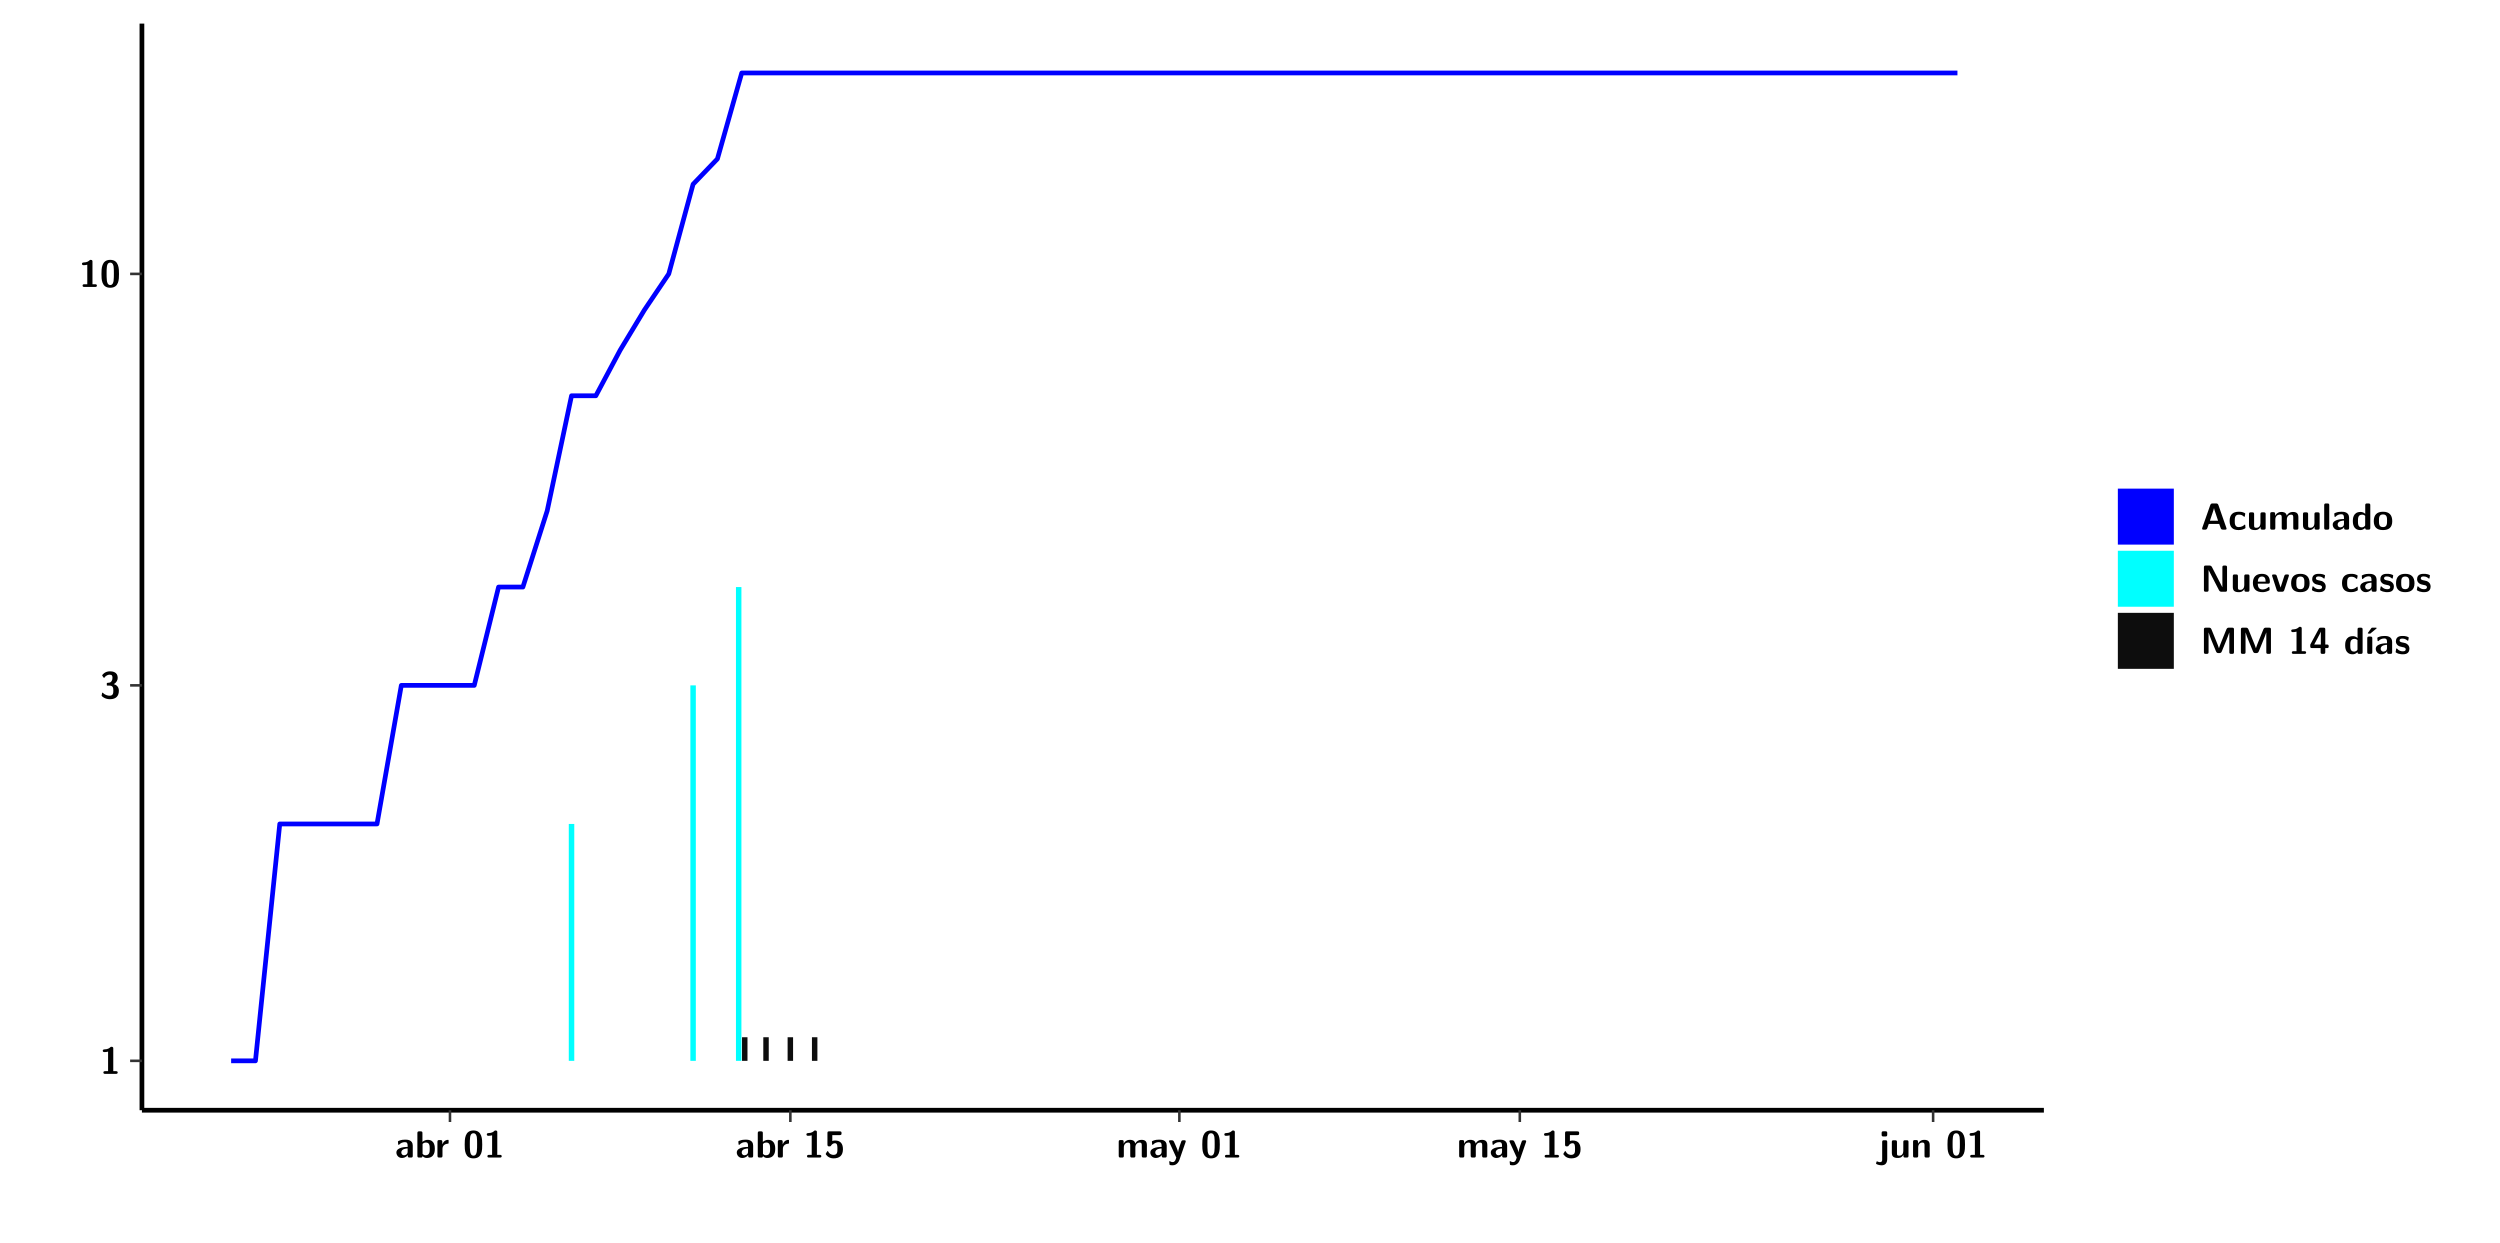
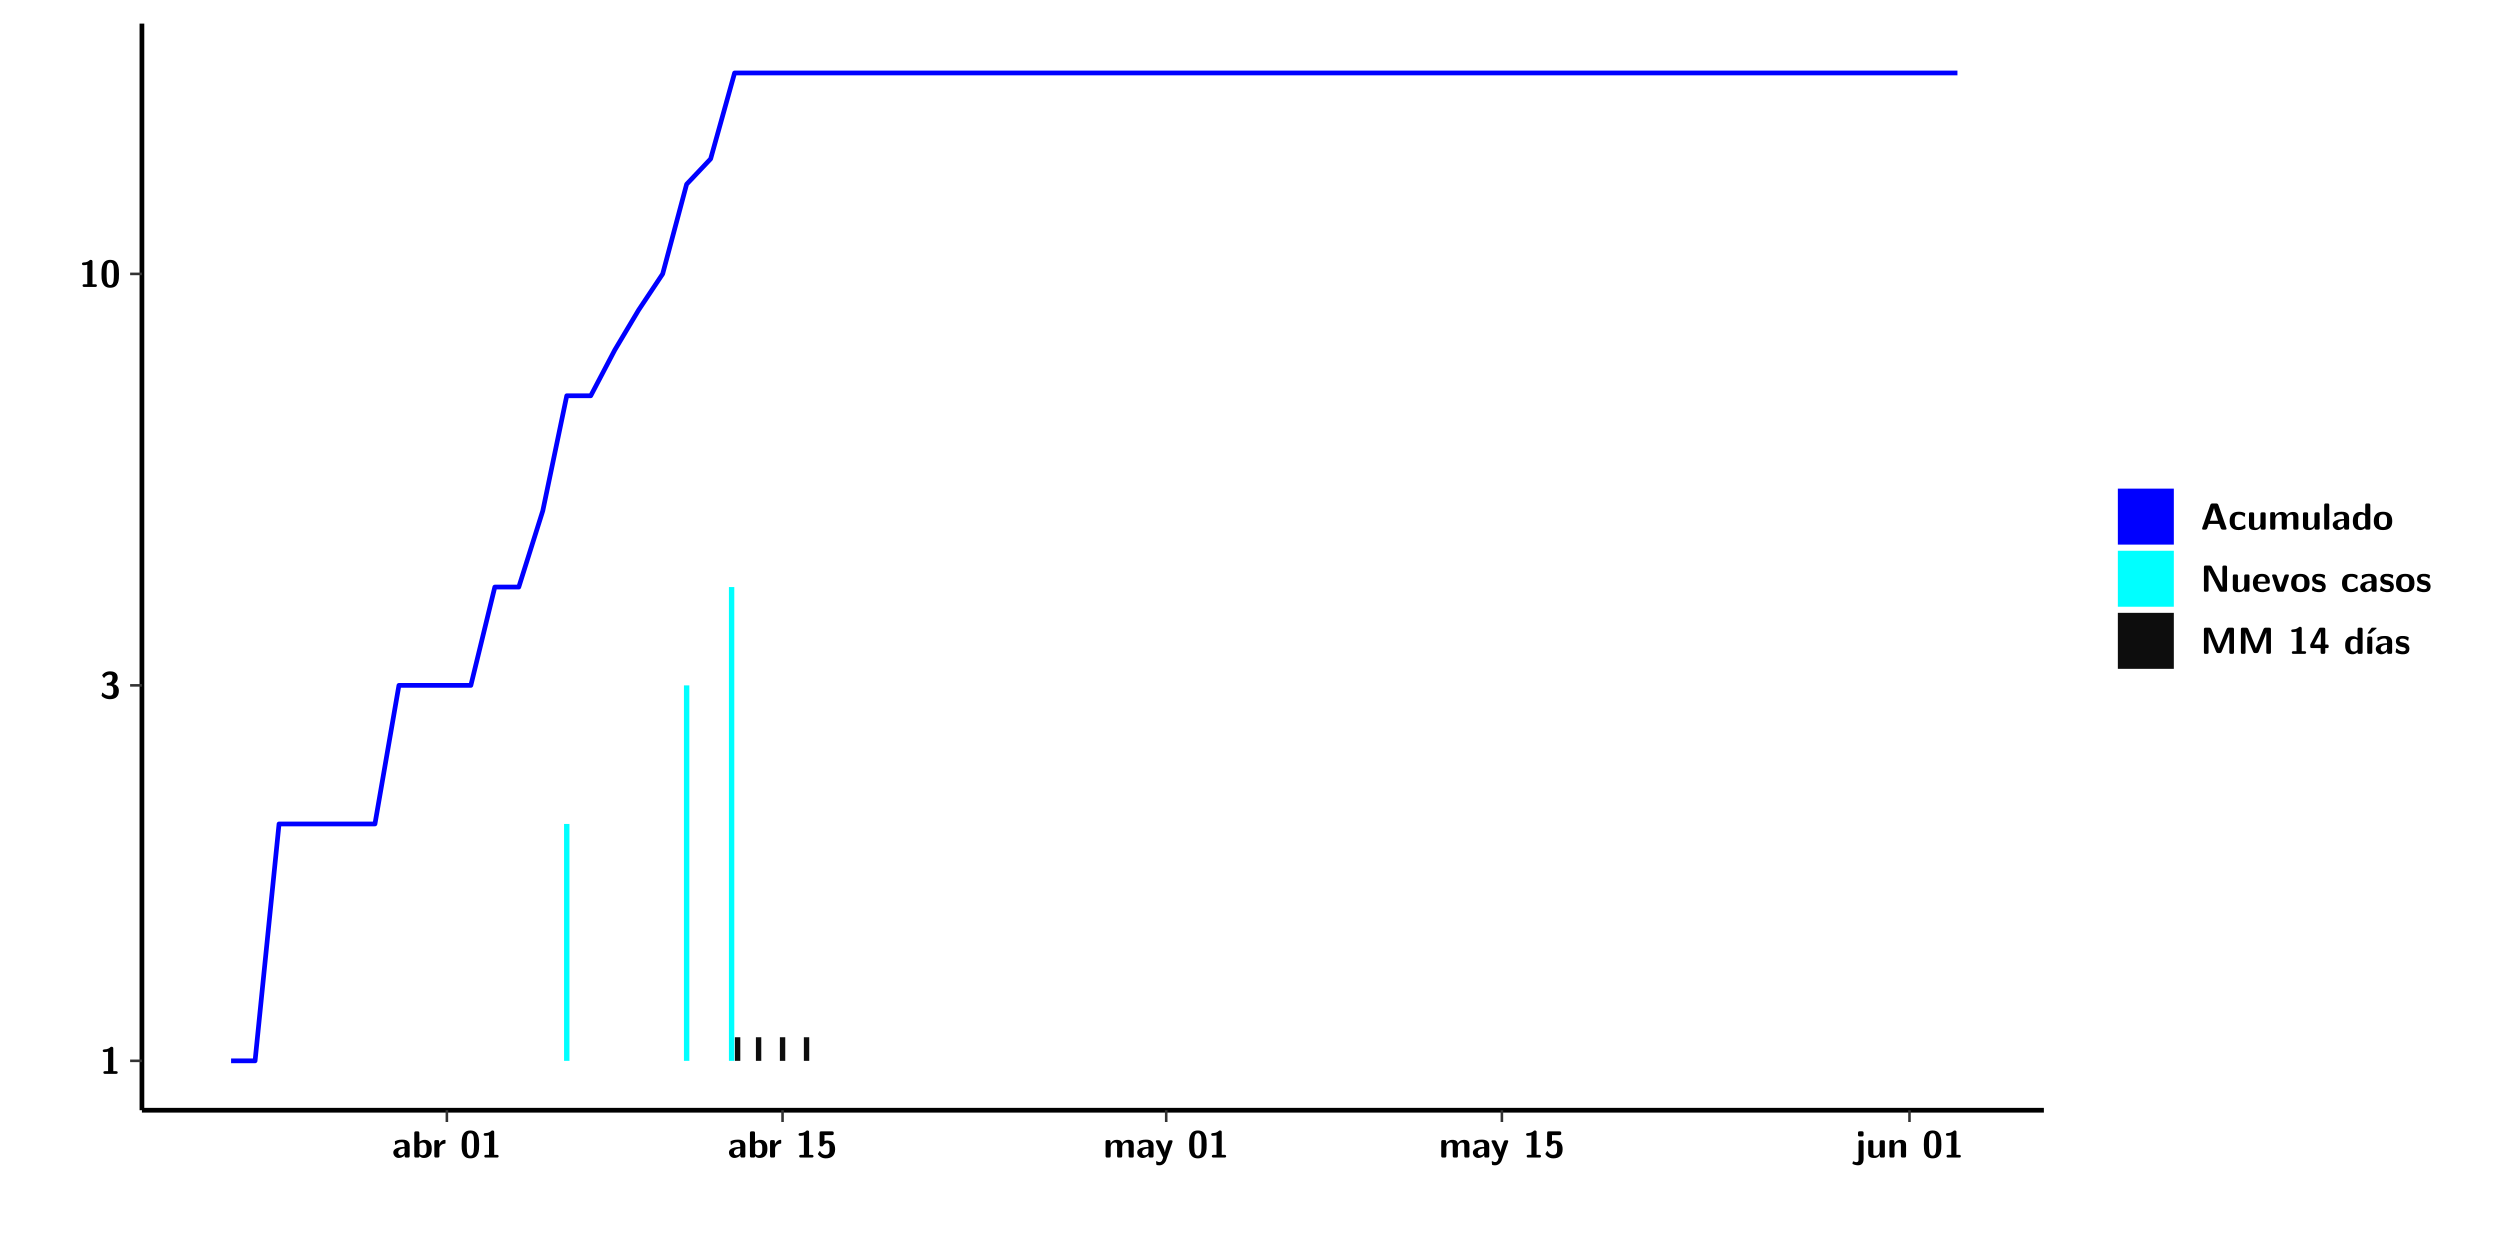
<svg xmlns="http://www.w3.org/2000/svg" xmlns:xlink="http://www.w3.org/1999/xlink" width="579.653pt" height="288pt" viewBox="0 0 579.653 288" version="1.1">
  <defs>
    <g>
      <symbol overflow="visible" id="glyph0-0">
        <path style="stroke:none;" d="" />
      </symbol>
      <symbol overflow="visible" id="glyph0-1">
        <path style="stroke:none;" d="M 3.109 -5.859 C 3.109 -6.016 3.109 -6.281 2.719 -6.281 C 2.547 -6.281 2.516 -6.266 2.406 -6.156 C 2.25 -6.016 1.922 -5.688 1.047 -5.672 C 0.891 -5.672 0.672 -5.609 0.672 -5.359 C 0.672 -5.047 0.969 -5.047 1.094 -5.047 C 1.344 -5.047 1.656 -5.078 1.906 -5.156 L 1.906 -0.625 L 1.234 -0.625 C 1.109 -0.625 0.812 -0.625 0.812 -0.312 C 0.812 0 1.109 0 1.234 0 L 3.719 0 C 3.828 0 4.141 0 4.141 -0.312 C 4.141 -0.625 3.828 -0.625 3.719 -0.625 L 3.109 -0.625 Z M 3.109 -5.859 " />
      </symbol>
      <symbol overflow="visible" id="glyph0-2">
        <path style="stroke:none;" d="M 0.844 -4.859 C 0.906 -4.766 0.953 -4.766 0.969 -4.766 C 1.031 -4.766 1.047 -4.797 1.094 -4.859 C 1.547 -5.5 2.172 -5.5 2.281 -5.5 C 2.844 -5.5 2.922 -5.203 2.922 -4.781 C 2.922 -4.656 2.922 -4.234 2.641 -3.906 C 2.438 -3.656 2.219 -3.641 1.953 -3.625 C 1.859 -3.609 1.688 -3.609 1.672 -3.578 C 1.609 -3.562 1.609 -3.5 1.609 -3.359 L 1.609 -3.203 C 1.609 -2.984 1.609 -2.969 1.844 -2.969 L 2.219 -2.969 C 3.031 -2.969 3.125 -2.469 3.125 -1.797 C 3.125 -1.203 3.062 -0.625 2.266 -0.625 C 1.984 -0.625 1.328 -0.688 0.75 -1.25 C 0.672 -1.328 0.656 -1.328 0.625 -1.328 C 0.531 -1.328 0.516 -1.25 0.516 -1.234 C 0.516 -1.234 0.406 -0.672 0.406 -0.625 C 0.406 -0.516 1.156 0.188 2.312 0.188 C 3.812 0.188 4.406 -0.609 4.406 -1.781 C 4.406 -2.562 3.984 -3.109 3.203 -3.297 C 3.906 -3.688 4.141 -4.266 4.141 -4.766 C 4.141 -6.156 2.891 -6.281 2.328 -6.281 C 1.125 -6.281 0.531 -5.422 0.531 -5.344 C 0.531 -5.297 0.594 -5.219 0.594 -5.219 Z M 0.844 -4.859 " />
      </symbol>
      <symbol overflow="visible" id="glyph0-3">
        <path style="stroke:none;" d="M 4.438 -3 C 4.438 -4.203 4.438 -6.281 2.406 -6.281 C 0.375 -6.281 0.375 -4.219 0.375 -3 C 0.375 -1.812 0.375 0.188 2.406 0.188 C 4.438 0.188 4.438 -1.781 4.438 -3 Z M 2.406 -0.438 C 1.75 -0.438 1.656 -1.25 1.625 -1.484 C 1.562 -1.953 1.562 -2.766 1.562 -3.125 C 1.562 -3.641 1.562 -4.203 1.625 -4.641 C 1.641 -4.875 1.734 -5.641 2.406 -5.641 C 3.047 -5.641 3.156 -4.906 3.188 -4.734 C 3.25 -4.281 3.25 -3.594 3.25 -3.125 C 3.25 -2.625 3.25 -1.953 3.188 -1.469 C 3.156 -1.234 3.062 -0.438 2.406 -0.438 Z M 2.406 -0.438 " />
      </symbol>
      <symbol overflow="visible" id="glyph0-4">
        <path style="stroke:none;" d="M 4.062 -2.766 C 4.062 -4.156 2.734 -4.156 2.297 -4.156 C 1.891 -4.156 1.453 -4.125 0.859 -3.891 C 0.672 -3.797 0.625 -3.781 0.625 -3.688 C 0.625 -3.625 0.688 -3.109 0.688 -3.047 C 0.703 -2.984 0.75 -2.938 0.812 -2.938 C 0.844 -2.938 0.875 -2.969 0.906 -3 C 1.281 -3.391 1.719 -3.578 2.266 -3.578 C 2.734 -3.578 2.875 -3.297 2.875 -2.781 L 2.875 -2.469 C 2.562 -2.469 0.266 -2.453 0.266 -1.172 C 0.266 -0.547 0.766 0.094 1.531 0.094 C 1.828 0.094 2.484 0.016 2.906 -0.594 L 2.906 -0.422 C 2.906 -0.141 2.969 0 3.328 0 L 3.641 0 C 3.984 0 4.062 -0.109 4.062 -0.422 Z M 2.875 -1.344 C 2.875 -0.531 2.047 -0.531 2.016 -0.531 C 1.641 -0.531 1.406 -0.844 1.406 -1.188 C 1.406 -2.047 2.625 -2.109 2.875 -2.109 Z M 2.875 -1.344 " />
      </symbol>
      <symbol overflow="visible" id="glyph0-5">
        <path style="stroke:none;" d="M 1.703 -5.656 C 1.703 -5.938 1.641 -6.078 1.281 -6.078 L 0.953 -6.078 C 0.641 -6.078 0.531 -5.984 0.531 -5.656 L 0.531 -0.422 C 0.531 -0.109 0.625 0 0.953 0 L 1.312 0 C 1.453 0 1.719 0 1.734 -0.344 C 2.125 0.094 2.578 0.094 2.719 0.094 C 4.578 0.094 4.578 -1.594 4.578 -2.031 C 4.578 -2.453 4.578 -4.109 2.938 -4.109 C 2.219 -4.109 1.781 -3.703 1.703 -3.625 Z M 1.734 -3.172 C 1.844 -3.281 2.109 -3.484 2.5 -3.484 C 3.391 -3.484 3.391 -2.672 3.391 -2.016 C 3.391 -1.375 3.391 -0.531 2.406 -0.531 C 2.047 -0.531 1.828 -0.75 1.734 -0.875 Z M 1.734 -3.172 " />
      </symbol>
      <symbol overflow="visible" id="glyph0-6">
        <path style="stroke:none;" d="M 1.703 -2.016 C 1.703 -2.844 2.391 -3.188 2.938 -3.219 C 3.109 -3.234 3.125 -3.234 3.125 -3.469 L 3.125 -3.875 C 3.125 -4.047 3.125 -4.109 2.969 -4.109 C 2.719 -4.109 2.078 -4.031 1.672 -3.078 L 1.656 -3.078 L 1.656 -3.641 C 1.656 -3.922 1.594 -4.062 1.234 -4.062 L 0.953 -4.062 C 0.641 -4.062 0.531 -3.969 0.531 -3.641 L 0.531 -0.422 C 0.531 -0.109 0.625 0 0.953 0 L 1.281 0 C 1.609 0 1.703 -0.109 1.703 -0.422 Z M 1.703 -2.016 " />
      </symbol>
      <symbol overflow="visible" id="glyph0-7">
        <path style="stroke:none;" d="M 1.859 -5.203 L 3.578 -5.203 C 4 -5.203 4 -5.406 4 -5.641 C 4 -5.875 4 -6.078 3.578 -6.078 L 1.141 -6.078 C 0.875 -6.078 0.734 -6.031 0.734 -5.688 L 0.734 -3 C 0.734 -2.609 0.922 -2.594 1.172 -2.594 C 1.391 -2.594 1.469 -2.594 1.594 -2.812 C 1.812 -3.141 2.109 -3.328 2.469 -3.328 C 3.047 -3.328 3.047 -2.656 3.047 -1.969 C 3.047 -1.297 3.047 -0.625 2.125 -0.625 C 1.844 -0.625 1.25 -0.703 0.906 -1.406 C 0.875 -1.453 0.844 -1.5 0.781 -1.5 C 0.719 -1.5 0.703 -1.469 0.656 -1.391 C 0.531 -1.188 0.328 -0.891 0.328 -0.828 C 0.328 -0.75 0.891 0.188 2.141 0.188 C 3.562 0.188 4.328 -0.516 4.328 -1.938 C 4.328 -3.094 3.844 -3.953 2.5 -3.953 C 2.281 -3.953 2.078 -3.922 1.859 -3.844 Z M 1.859 -5.203 " />
      </symbol>
      <symbol overflow="visible" id="glyph0-8">
        <path style="stroke:none;" d="M 7.062 -2.844 C 7.062 -3.75 6.672 -4.109 5.781 -4.109 C 5.156 -4.109 4.688 -3.828 4.359 -3.25 C 4.219 -4.078 3.484 -4.109 3.109 -4.109 C 2.938 -4.109 2.578 -4.109 2.188 -3.828 C 1.906 -3.625 1.734 -3.344 1.672 -3.203 L 1.672 -3.641 C 1.672 -3.922 1.609 -4.062 1.25 -4.062 L 0.953 -4.062 C 0.625 -4.062 0.531 -3.969 0.531 -3.641 L 0.531 -0.422 C 0.531 -0.109 0.625 0 0.953 0 L 1.297 0 C 1.625 0 1.719 -0.109 1.719 -0.422 L 1.719 -2.359 C 1.719 -3.141 2.25 -3.484 2.688 -3.484 C 3.109 -3.484 3.203 -3.297 3.203 -2.828 L 3.203 -0.422 C 3.203 -0.109 3.297 0 3.625 0 L 3.969 0 C 4.297 0 4.391 -0.109 4.391 -0.422 L 4.391 -2.359 C 4.391 -3.141 4.922 -3.484 5.359 -3.484 C 5.781 -3.484 5.875 -3.297 5.875 -2.828 L 5.875 -0.422 C 5.875 -0.109 5.969 0 6.297 0 L 6.641 0 C 6.984 0 7.062 -0.109 7.062 -0.422 Z M 7.062 -2.844 " />
      </symbol>
      <symbol overflow="visible" id="glyph0-9">
        <path style="stroke:none;" d="M 4.109 -3.609 C 4.141 -3.719 4.141 -3.734 4.141 -3.781 C 4.141 -4.016 3.906 -4.016 3.797 -4.016 L 3.609 -4.016 C 3.469 -4.016 3.266 -4.016 3.141 -3.812 C 3.109 -3.766 2.406 -1.828 2.359 -1.25 L 2.344 -1.25 C 2.312 -1.672 1.953 -2.484 1.562 -3.328 C 1.328 -3.891 1.266 -4.016 0.828 -4.016 L 0.594 -4.016 C 0.469 -4.016 0.25 -4.016 0.25 -3.781 C 0.25 -3.75 0.281 -3.688 0.297 -3.641 L 1.953 0 C 1.891 0.188 1.859 0.281 1.828 0.375 C 1.734 0.656 1.578 1.047 1.109 1.047 C 0.812 1.047 0.609 0.922 0.516 0.875 C 0.469 0.844 0.453 0.828 0.422 0.828 C 0.391 0.828 0.312 0.859 0.312 0.969 C 0.312 1.031 0.375 1.641 0.391 1.672 C 0.469 1.781 0.953 1.797 1.094 1.797 C 2.172 1.797 2.609 0.766 2.672 0.547 Z M 4.109 -3.609 " />
      </symbol>
      <symbol overflow="visible" id="glyph0-10">
        <path style="stroke:none;" d="M 1.969 -5.672 C 1.969 -5.953 1.906 -6.094 1.547 -6.094 L 1.094 -6.094 C 0.766 -6.094 0.672 -5.984 0.672 -5.672 L 0.672 -5.312 C 0.672 -5.031 0.734 -4.891 1.094 -4.891 L 1.547 -4.891 C 1.875 -4.891 1.969 -5 1.969 -5.312 Z M 0.797 0.484 C 0.797 0.703 0.797 1.062 0.25 1.062 C 0.156 1.062 -0.094 1.031 -0.266 0.922 C -0.359 0.875 -0.375 0.875 -0.406 0.875 C -0.484 0.875 -0.5 0.922 -0.547 1.094 C -0.609 1.281 -0.625 1.359 -0.625 1.391 C -0.625 1.547 0.109 1.797 0.656 1.797 C 1.625 1.797 1.969 1.141 1.969 0.281 L 1.969 -3.594 C 1.969 -3.875 1.906 -4.016 1.547 -4.016 L 1.219 -4.016 C 0.891 -4.016 0.797 -3.906 0.797 -3.594 Z M 0.797 0.484 " />
      </symbol>
      <symbol overflow="visible" id="glyph0-11">
        <path style="stroke:none;" d="M 4.391 -3.594 C 4.391 -3.875 4.328 -4.016 3.969 -4.016 L 3.609 -4.016 C 3.281 -4.016 3.188 -3.906 3.188 -3.594 L 3.188 -1.516 C 3.188 -0.938 2.891 -0.438 2.266 -0.438 C 1.766 -0.438 1.719 -0.562 1.719 -1.031 L 1.719 -3.594 C 1.719 -3.875 1.656 -4.016 1.297 -4.016 L 0.953 -4.016 C 0.625 -4.016 0.531 -3.922 0.531 -3.594 L 0.531 -1.109 C 0.531 -0.172 1.031 0.094 1.953 0.094 C 2.188 0.094 2.812 0.094 3.219 -0.656 L 3.219 -0.422 C 3.219 -0.141 3.281 0 3.641 0 L 3.969 0 C 4.297 0 4.391 -0.109 4.391 -0.422 Z M 4.391 -3.594 " />
      </symbol>
      <symbol overflow="visible" id="glyph0-12">
        <path style="stroke:none;" d="M 4.391 -2.844 C 4.391 -3.75 4 -4.109 3.109 -4.109 C 2.188 -4.109 1.781 -3.438 1.672 -3.203 L 1.672 -3.641 C 1.672 -3.922 1.609 -4.062 1.25 -4.062 L 0.953 -4.062 C 0.625 -4.062 0.531 -3.969 0.531 -3.641 L 0.531 -0.422 C 0.531 -0.109 0.625 0 0.953 0 L 1.297 0 C 1.625 0 1.719 -0.109 1.719 -0.422 L 1.719 -2.359 C 1.719 -3.125 2.219 -3.484 2.688 -3.484 C 3.109 -3.484 3.188 -3.281 3.188 -2.828 L 3.188 -0.422 C 3.188 -0.141 3.25 0 3.609 0 L 3.969 0 C 4.297 0 4.391 -0.109 4.391 -0.422 Z M 4.391 -2.844 " />
      </symbol>
      <symbol overflow="visible" id="glyph0-13">
        <path style="stroke:none;" d="M 4.156 -5.703 C 4.031 -6.078 3.766 -6.078 3.594 -6.078 L 2.828 -6.078 C 2.641 -6.078 2.391 -6.078 2.266 -5.703 L 0.406 -0.406 C 0.375 -0.297 0.375 -0.281 0.375 -0.234 C 0.375 0 0.594 0 0.703 0 L 1.031 0 C 1.188 0 1.453 0 1.578 -0.344 L 1.922 -1.328 L 4.344 -1.328 L 4.641 -0.484 C 4.75 -0.172 4.812 0 5.234 0 L 5.703 0 C 5.828 0 6.047 0 6.047 -0.234 C 6.047 -0.281 6.047 -0.297 6 -0.406 Z M 2.812 -3.938 C 2.938 -4.328 3.062 -4.656 3.125 -4.969 L 3.141 -4.969 C 3.188 -4.766 3.188 -4.75 3.25 -4.547 L 4.078 -2.078 L 2.188 -2.078 Z M 2.812 -3.938 " />
      </symbol>
      <symbol overflow="visible" id="glyph0-14">
        <path style="stroke:none;" d="M 4 -0.438 C 4 -0.531 3.969 -0.938 3.953 -1.047 C 3.953 -1.078 3.938 -1.172 3.844 -1.172 C 3.812 -1.172 3.797 -1.172 3.703 -1.078 C 3.562 -0.953 3.141 -0.594 2.422 -0.594 C 1.516 -0.594 1.516 -1.469 1.516 -2.031 C 1.516 -2.75 1.562 -3.484 2.453 -3.484 C 3.031 -3.484 3.266 -3.344 3.578 -3.078 C 3.688 -2.984 3.703 -2.984 3.734 -2.984 C 3.828 -2.984 3.844 -3.062 3.844 -3.094 C 3.859 -3.172 3.953 -3.656 3.953 -3.703 C 3.953 -3.781 3.891 -3.812 3.75 -3.891 C 3.328 -4.078 3.062 -4.156 2.453 -4.156 C 1.141 -4.156 0.328 -3.547 0.328 -2.016 C 0.328 -0.562 1.078 0.094 2.406 0.094 C 2.641 0.094 3.172 0.094 3.75 -0.203 C 4 -0.344 4 -0.344 4 -0.438 Z M 4 -0.438 " />
      </symbol>
      <symbol overflow="visible" id="glyph0-15">
        <path style="stroke:none;" d="M 1.703 -5.656 C 1.703 -5.938 1.641 -6.078 1.281 -6.078 L 0.953 -6.078 C 0.641 -6.078 0.531 -5.984 0.531 -5.656 L 0.531 -0.422 C 0.531 -0.109 0.625 0 0.953 0 L 1.281 0 C 1.609 0 1.703 -0.109 1.703 -0.422 Z M 1.703 -5.656 " />
      </symbol>
      <symbol overflow="visible" id="glyph0-16">
        <path style="stroke:none;" d="M 4.375 -5.656 C 4.375 -5.938 4.312 -6.078 3.953 -6.078 L 3.625 -6.078 C 3.297 -6.078 3.203 -5.969 3.203 -5.656 L 3.203 -3.672 C 2.812 -4.047 2.375 -4.109 2.109 -4.109 C 0.328 -4.109 0.328 -2.422 0.328 -2 C 0.328 -1.594 0.328 0.094 2.062 0.094 C 2.422 0.094 2.812 -0.016 3.188 -0.406 C 3.188 -0.094 3.297 0 3.609 0 L 3.953 0 C 4.281 0 4.375 -0.109 4.375 -0.422 Z M 3.188 -1.094 C 3.188 -0.953 3.188 -0.875 2.922 -0.688 C 2.703 -0.547 2.5 -0.531 2.406 -0.531 C 1.516 -0.531 1.516 -1.344 1.516 -2 C 1.516 -2.656 1.516 -3.484 2.5 -3.484 C 2.75 -3.484 2.984 -3.391 3.188 -3.203 Z M 3.188 -1.094 " />
      </symbol>
      <symbol overflow="visible" id="glyph0-17">
        <path style="stroke:none;" d="M 4.547 -1.969 C 4.547 -3.406 3.844 -4.156 2.406 -4.156 C 0.953 -4.156 0.266 -3.391 0.266 -1.969 C 0.266 -0.547 1.031 0.094 2.406 0.094 C 3.781 0.094 4.547 -0.531 4.547 -1.969 Z M 2.406 -0.594 C 1.469 -0.594 1.469 -1.375 1.469 -2.078 C 1.469 -2.75 1.469 -3.531 2.406 -3.531 C 3.344 -3.531 3.344 -2.766 3.344 -2.078 C 3.344 -1.391 3.344 -0.594 2.406 -0.594 Z M 2.406 -0.594 " />
      </symbol>
      <symbol overflow="visible" id="glyph0-18">
        <path style="stroke:none;" d="M 2.656 -5.734 C 2.469 -6.078 2.203 -6.078 2.031 -6.078 L 1.219 -6.078 C 0.906 -6.078 0.797 -5.984 0.797 -5.656 L 0.797 -0.422 C 0.797 -0.109 0.891 0 1.219 0 L 1.453 0 C 1.781 0 1.875 -0.109 1.875 -0.422 L 1.875 -5.016 L 1.891 -5.016 L 4.297 -0.344 C 4.484 0 4.75 0 4.922 0 L 5.734 0 C 6.062 0 6.156 -0.109 6.156 -0.422 L 6.156 -5.656 C 6.156 -5.938 6.094 -6.078 5.734 -6.078 L 5.5 -6.078 C 5.156 -6.078 5.078 -5.969 5.078 -5.656 L 5.078 -1.062 L 5.062 -1.062 Z M 2.656 -5.734 " />
      </symbol>
      <symbol overflow="visible" id="glyph0-19">
        <path style="stroke:none;" d="M 3.781 -1.875 C 3.984 -1.875 4.203 -1.891 4.203 -2.281 C 4.203 -3.406 3.672 -4.156 2.359 -4.156 C 0.969 -4.156 0.266 -3.375 0.266 -2.047 C 0.266 -0.609 1.109 0.094 2.484 0.094 C 2.812 0.094 3.312 0.047 3.891 -0.234 C 4.078 -0.328 4.141 -0.359 4.141 -0.469 C 4.141 -0.531 4.125 -0.781 4.109 -0.844 C 4.078 -1.125 4.062 -1.125 3.984 -1.125 C 3.953 -1.125 3.938 -1.125 3.844 -1.047 C 3.328 -0.594 2.797 -0.531 2.516 -0.531 C 1.531 -0.531 1.422 -1.312 1.391 -1.875 Z M 1.406 -2.344 C 1.422 -2.875 1.609 -3.531 2.359 -3.531 C 3.062 -3.531 3.203 -3.031 3.219 -2.344 Z M 1.406 -2.344 " />
      </symbol>
      <symbol overflow="visible" id="glyph0-20">
        <path style="stroke:none;" d="M 4.109 -3.609 C 4.141 -3.719 4.141 -3.75 4.141 -3.766 C 4.141 -4.016 3.922 -4.016 3.797 -4.016 L 3.609 -4.016 C 3.25 -4.016 3.141 -3.891 3.062 -3.641 L 2.203 -0.984 L 1.328 -3.641 C 1.266 -3.828 1.203 -4.016 0.781 -4.016 L 0.578 -4.016 C 0.453 -4.016 0.234 -4.016 0.234 -3.766 C 0.234 -3.75 0.234 -3.719 0.266 -3.609 L 1.312 -0.375 C 1.438 0 1.703 0 1.859 0 L 2.5 0 C 2.672 0 2.938 0 3.062 -0.375 Z M 4.109 -3.609 " />
      </symbol>
      <symbol overflow="visible" id="glyph0-21">
        <path style="stroke:none;" d="M 3.469 -1.234 C 3.469 -1.734 3.203 -2.031 3.047 -2.172 C 2.703 -2.484 2.391 -2.547 2.031 -2.609 C 1.547 -2.703 1.188 -2.766 1.188 -3.109 C 1.188 -3.469 1.484 -3.547 1.828 -3.547 C 2.406 -3.547 2.719 -3.328 2.953 -3.125 C 3.047 -3.047 3.062 -3.047 3.094 -3.047 C 3.188 -3.047 3.203 -3.125 3.203 -3.156 C 3.219 -3.219 3.312 -3.719 3.312 -3.766 C 3.312 -3.906 2.844 -4.031 2.75 -4.062 C 2.406 -4.156 2.125 -4.156 1.891 -4.156 C 1.5 -4.156 0.328 -4.156 0.328 -2.906 C 0.328 -2.484 0.516 -2.219 0.75 -2 C 1.062 -1.734 1.406 -1.672 1.906 -1.562 C 2.156 -1.531 2.609 -1.453 2.609 -1.062 C 2.609 -0.656 2.266 -0.594 1.922 -0.594 C 1.531 -0.594 1.047 -0.703 0.625 -1.188 C 0.594 -1.234 0.562 -1.266 0.516 -1.266 C 0.422 -1.266 0.406 -1.188 0.391 -1.125 C 0.375 -1.016 0.266 -0.516 0.266 -0.422 C 0.266 -0.266 0.922 -0.062 0.922 -0.047 C 1.406 0.094 1.766 0.094 1.922 0.094 C 2.359 0.094 3.469 0.062 3.469 -1.234 Z M 3.469 -1.234 " />
      </symbol>
      <symbol overflow="visible" id="glyph0-22">
        <path style="stroke:none;" d="M 4.859 -2.859 C 4.688 -2.422 4.359 -1.609 4.281 -1.312 C 4.203 -1.625 3.844 -2.484 3.656 -2.953 L 2.531 -5.719 C 2.391 -6.078 2.109 -6.078 1.953 -6.078 L 1.219 -6.078 C 0.906 -6.078 0.797 -5.984 0.797 -5.656 L 0.797 -0.422 C 0.797 -0.109 0.891 0 1.219 0 L 1.453 0 C 1.781 0 1.875 -0.109 1.875 -0.422 L 1.875 -4.953 L 1.891 -4.953 C 1.984 -4.562 2.375 -3.578 2.578 -3.062 L 3.609 -0.562 C 3.766 -0.188 3.969 -0.188 4.266 -0.188 C 4.562 -0.188 4.781 -0.188 4.938 -0.562 L 6.062 -3.328 C 6.141 -3.531 6.625 -4.719 6.672 -4.953 L 6.688 -4.953 L 6.688 -0.422 C 6.688 -0.141 6.75 0 7.109 0 L 7.344 0 C 7.672 0 7.766 -0.109 7.766 -0.422 L 7.766 -5.656 C 7.766 -5.938 7.703 -6.078 7.344 -6.078 L 6.609 -6.078 C 6.391 -6.078 6.172 -6.062 6.016 -5.703 Z M 4.859 -2.859 " />
      </symbol>
      <symbol overflow="visible" id="glyph0-23">
        <path style="stroke:none;" d="M 0.344 -2.297 C 0.266 -2.172 0.266 -2.141 0.266 -1.984 L 0.266 -1.766 C 0.266 -1.484 0.328 -1.344 0.688 -1.344 L 2.672 -1.344 L 2.672 -0.422 C 2.672 -0.141 2.719 0 3.078 0 L 3.328 0 C 3.656 0 3.75 -0.109 3.75 -0.422 L 3.75 -1.344 L 4.125 -1.344 C 4.391 -1.344 4.547 -1.406 4.547 -1.75 C 4.547 -2.078 4.422 -2.172 4.125 -2.172 L 3.75 -2.172 L 3.75 -5.656 C 3.75 -5.984 3.656 -6.078 3.328 -6.078 L 2.688 -6.078 C 2.531 -6.078 2.391 -6.078 2.281 -5.875 Z M 1.188 -2.172 C 2.578 -4.75 2.672 -5.016 2.703 -5.156 L 2.719 -5.156 L 2.719 -2.172 Z M 1.188 -2.172 " />
      </symbol>
      <symbol overflow="visible" id="glyph0-24">
        <path style="stroke:none;" d="M 3.906 -5.844 C 3.953 -5.875 4 -5.922 4 -5.969 C 4 -6.078 3.906 -6.078 3.766 -6.078 L 3.047 -6.078 C 2.875 -6.078 2.859 -6.078 2.781 -5.984 L 2.031 -4.953 C 1.953 -4.859 1.953 -4.844 1.953 -4.828 C 1.953 -4.703 2.047 -4.703 2.188 -4.703 L 2.516 -4.703 Z M 3.906 -5.844 " />
      </symbol>
      <symbol overflow="visible" id="glyph0-25">
        <path style="stroke:none;" d="M 1.703 -3.594 C 1.703 -3.875 1.641 -4.016 1.281 -4.016 L 0.953 -4.016 C 0.641 -4.016 0.531 -3.922 0.531 -3.594 L 0.531 -0.422 C 0.531 -0.109 0.625 0 0.953 0 L 1.281 0 C 1.609 0 1.703 -0.109 1.703 -0.422 Z M 1.703 -3.594 " />
      </symbol>
    </g>
    <clipPath id="clip1">
      <path d="M 0 0 L 576.008 0 L 576.008 288 L 0 288 Z M 0 0 " />
    </clipPath>
    <clipPath id="clip2">
      <path d="M 32.906 5.477 L 473.898 5.477 L 473.898 257.414 L 32.906 257.414 Z M 32.906 5.477 " />
    </clipPath>
  </defs>
  <g id="surface1">
    <g clip-path="url(#clip1)" clip-rule="nonzero">
      <path style="fill-rule:nonzero;fill:rgb(100%,100%,100%);fill-opacity:1;stroke-width:0.598;stroke-linecap:round;stroke-linejoin:round;stroke:rgb(100%,100%,100%);stroke-opacity:1;stroke-miterlimit:10;" d="M 0 0 L 0 288.004 L 576.008 288.004 L 576.008 0 Z M 0 0 " transform="matrix(1,0,0,-1,0,288)" />
    </g>
    <g clip-path="url(#clip2)" clip-rule="nonzero">
      <path style=" stroke:none;fill-rule:nonzero;fill:rgb(100%,100%,100%);fill-opacity:1;" d="M 32.906 257.414 L 32.906 5.477 L 473.898 5.477 L 473.898 257.414 Z M 32.906 257.414 " />
    </g>
-     <path style=" stroke:none;fill-rule:nonzero;fill:rgb(0%,100%,100%);fill-opacity:1;" d="M 131.879 245.969 L 131.879 191.043 L 133.152 191.043 L 133.152 245.969 Z M 131.879 245.969 " />
-     <path style=" stroke:none;fill-rule:nonzero;fill:rgb(0%,100%,100%);fill-opacity:1;" d="M 160.07 245.969 L 160.07 158.914 L 161.336 158.914 L 161.336 245.969 Z M 160.07 245.969 " />
-     <path style=" stroke:none;fill-rule:nonzero;fill:rgb(0%,100%,100%);fill-opacity:1;" d="M 170.641 245.969 L 170.641 136.117 L 171.906 136.117 L 171.906 245.969 Z M 170.641 245.969 " />
-     <path style=" stroke:none;fill-rule:nonzero;fill:rgb(4.999%,4.999%,4.999%);fill-opacity:1;" d="M 172.047 245.969 L 172.047 240.496 L 173.312 240.496 L 173.312 245.969 Z M 172.047 245.969 " />
-     <path style=" stroke:none;fill-rule:nonzero;fill:rgb(4.999%,4.999%,4.999%);fill-opacity:1;" d="M 176.98 245.969 L 176.98 240.496 L 178.242 240.496 L 178.242 245.969 Z M 176.98 245.969 " />
-     <path style=" stroke:none;fill-rule:nonzero;fill:rgb(4.999%,4.999%,4.999%);fill-opacity:1;" d="M 182.617 245.969 L 182.617 240.496 L 183.883 240.496 L 183.883 245.969 Z M 182.617 245.969 " />
-     <path style=" stroke:none;fill-rule:nonzero;fill:rgb(4.999%,4.999%,4.999%);fill-opacity:1;" d="M 188.258 245.969 L 188.258 240.496 L 189.523 240.496 L 189.523 245.969 Z M 188.258 245.969 " />
-     <path style="fill:none;stroke-width:1.096;stroke-linecap:butt;stroke-linejoin:round;stroke:rgb(0%,0%,100%);stroke-opacity:1;stroke-miterlimit:10;" d="M 53.59 42.031 L 59.23 42.031 L 64.867 96.957 L 87.414 96.957 L 93.051 129.086 L 109.961 129.086 L 115.598 151.883 L 121.238 151.883 L 126.875 169.566 L 132.516 196.238 L 138.152 196.238 L 143.793 206.816 L 149.422 216.141 L 155.059 224.492 L 160.699 245.285 L 166.34 251.16 L 171.977 271.078 L 453.855 271.078 " transform="matrix(1,0,0,-1,0,288)" />
+     <path style=" stroke:none;fill-rule:nonzero;fill:rgb(0%,100%,100%);fill-opacity:1;" d="M 130.781 245.969 L 130.781 191.043 L 132.035 191.043 L 132.035 245.969 Z M 130.781 245.969 " />
+     <path style=" stroke:none;fill-rule:nonzero;fill:rgb(0%,100%,100%);fill-opacity:1;" d="M 158.578 245.969 L 158.578 158.914 L 159.832 158.914 L 159.832 245.969 Z M 158.578 245.969 " />
+     <path style=" stroke:none;fill-rule:nonzero;fill:rgb(0%,100%,100%);fill-opacity:1;" d="M 169.008 245.969 L 169.008 136.117 L 170.254 136.117 L 170.254 245.969 Z M 169.008 245.969 " />
+     <path style=" stroke:none;fill-rule:nonzero;fill:rgb(4.999%,4.999%,4.999%);fill-opacity:1;" d="M 170.395 245.969 L 170.395 240.496 L 171.648 240.496 L 171.648 245.969 Z M 170.395 245.969 " />
+     <path style=" stroke:none;fill-rule:nonzero;fill:rgb(4.999%,4.999%,4.999%);fill-opacity:1;" d="M 175.266 245.969 L 175.266 240.496 L 176.512 240.496 L 176.512 245.969 Z M 175.266 245.969 " />
+     <path style=" stroke:none;fill-rule:nonzero;fill:rgb(4.999%,4.999%,4.999%);fill-opacity:1;" d="M 180.824 245.969 L 180.824 240.496 L 182.07 240.496 L 182.07 245.969 Z M 180.824 245.969 " />
+     <path style=" stroke:none;fill-rule:nonzero;fill:rgb(4.999%,4.999%,4.999%);fill-opacity:1;" d="M 186.383 245.969 L 186.383 240.496 L 187.629 240.496 L 187.629 245.969 Z M 186.383 245.969 " />
+     <path style="fill:none;stroke-width:1.096;stroke-linecap:butt;stroke-linejoin:round;stroke:rgb(0%,0%,100%);stroke-opacity:1;stroke-miterlimit:10;" d="M 53.578 42.031 L 59.141 42.031 L 64.699 96.957 L 86.934 96.957 L 92.496 129.086 L 109.172 129.086 L 114.73 151.883 L 120.289 151.883 L 125.852 169.566 L 131.41 196.238 L 136.969 196.238 L 142.527 206.816 L 148.086 216.141 L 153.645 224.492 L 159.203 245.285 L 164.766 251.16 L 170.324 271.078 L 453.855 271.078 " transform="matrix(1,0,0,-1,0,288)" />
    <path style="fill:none;stroke-width:1.096;stroke-linecap:butt;stroke-linejoin:round;stroke:rgb(0%,0%,0%);stroke-opacity:1;stroke-miterlimit:10;" d="M 32.906 30.586 L 32.906 282.523 " transform="matrix(1,0,0,-1,0,288)" />
    <g style="fill:rgb(0%,0%,0%);fill-opacity:1;">
      <use xlink:href="#glyph0-1" x="23.153" y="248.986" />
    </g>
    <g style="fill:rgb(0%,0%,0%);fill-opacity:1;">
      <use xlink:href="#glyph0-2" x="23.153" y="161.933" />
    </g>
    <g style="fill:rgb(0%,0%,0%);fill-opacity:1;">
      <use xlink:href="#glyph0-1" x="18.331" y="66.531" />
      <use xlink:href="#glyph0-3" x="23.153" y="66.531" />
    </g>
    <path style="fill:none;stroke-width:0.598;stroke-linecap:butt;stroke-linejoin:round;stroke:rgb(20%,20%,20%);stroke-opacity:1;stroke-miterlimit:10;" d="M 30.168 42.031 L 32.906 42.031 " transform="matrix(1,0,0,-1,0,288)" />
    <path style="fill:none;stroke-width:0.598;stroke-linecap:butt;stroke-linejoin:round;stroke:rgb(20%,20%,20%);stroke-opacity:1;stroke-miterlimit:10;" d="M 30.168 129.086 L 32.906 129.086 " transform="matrix(1,0,0,-1,0,288)" />
    <path style="fill:none;stroke-width:0.598;stroke-linecap:butt;stroke-linejoin:round;stroke:rgb(20%,20%,20%);stroke-opacity:1;stroke-miterlimit:10;" d="M 30.168 224.492 L 32.906 224.492 " transform="matrix(1,0,0,-1,0,288)" />
    <path style="fill:none;stroke-width:1.096;stroke-linecap:butt;stroke-linejoin:round;stroke:rgb(0%,0%,0%);stroke-opacity:1;stroke-miterlimit:10;" d="M 32.906 30.586 L 473.898 30.586 " transform="matrix(1,0,0,-1,0,288)" />
-     <path style="fill:none;stroke-width:0.598;stroke-linecap:butt;stroke-linejoin:round;stroke:rgb(20%,20%,20%);stroke-opacity:1;stroke-miterlimit:10;" d="M 104.332 27.848 L 104.332 30.586 " transform="matrix(1,0,0,-1,0,288)" />
-     <path style="fill:none;stroke-width:0.598;stroke-linecap:butt;stroke-linejoin:round;stroke:rgb(20%,20%,20%);stroke-opacity:1;stroke-miterlimit:10;" d="M 183.254 27.848 L 183.254 30.586 " transform="matrix(1,0,0,-1,0,288)" />
-     <path style="fill:none;stroke-width:0.598;stroke-linecap:butt;stroke-linejoin:round;stroke:rgb(20%,20%,20%);stroke-opacity:1;stroke-miterlimit:10;" d="M 273.449 27.848 L 273.449 30.586 " transform="matrix(1,0,0,-1,0,288)" />
-     <path style="fill:none;stroke-width:0.598;stroke-linecap:butt;stroke-linejoin:round;stroke:rgb(20%,20%,20%);stroke-opacity:1;stroke-miterlimit:10;" d="M 352.383 27.848 L 352.383 30.586 " transform="matrix(1,0,0,-1,0,288)" />
-     <path style="fill:none;stroke-width:0.598;stroke-linecap:butt;stroke-linejoin:round;stroke:rgb(20%,20%,20%);stroke-opacity:1;stroke-miterlimit:10;" d="M 448.215 27.848 L 448.215 30.586 " transform="matrix(1,0,0,-1,0,288)" />
-     <g style="fill:rgb(0%,0%,0%);fill-opacity:1;">
-       <use xlink:href="#glyph0-4" x="91.641" y="268.394" />
-       <use xlink:href="#glyph0-5" x="96.244" y="268.394" />
-     </g>
-     <g style="fill:rgb(0%,0%,0%);fill-opacity:1;">
-       <use xlink:href="#glyph0-6" x="100.891" y="268.394" />
-     </g>
-     <g style="fill:rgb(0%,0%,0%);fill-opacity:1;">
-       <use xlink:href="#glyph0-3" x="107.372" y="268.394" />
-       <use xlink:href="#glyph0-1" x="112.194" y="268.394" />
-     </g>
-     <g style="fill:rgb(0%,0%,0%);fill-opacity:1;">
-       <use xlink:href="#glyph0-4" x="170.565" y="268.394" />
-       <use xlink:href="#glyph0-5" x="175.168" y="268.394" />
-     </g>
-     <g style="fill:rgb(0%,0%,0%);fill-opacity:1;">
-       <use xlink:href="#glyph0-6" x="179.815" y="268.394" />
-     </g>
-     <g style="fill:rgb(0%,0%,0%);fill-opacity:1;">
-       <use xlink:href="#glyph0-1" x="186.296" y="268.394" />
-       <use xlink:href="#glyph0-7" x="191.118" y="268.394" />
-     </g>
-     <g style="fill:rgb(0%,0%,0%);fill-opacity:1;">
-       <use xlink:href="#glyph0-8" x="258.857" y="268.394" />
-       <use xlink:href="#glyph0-4" x="266.455" y="268.394" />
-     </g>
-     <g style="fill:rgb(0%,0%,0%);fill-opacity:1;">
-       <use xlink:href="#glyph0-9" x="270.786" y="268.394" />
-     </g>
-     <g style="fill:rgb(0%,0%,0%);fill-opacity:1;">
-       <use xlink:href="#glyph0-3" x="278.387" y="268.394" />
-       <use xlink:href="#glyph0-1" x="283.209" y="268.394" />
-     </g>
-     <g style="fill:rgb(0%,0%,0%);fill-opacity:1;">
-       <use xlink:href="#glyph0-8" x="337.791" y="268.394" />
-       <use xlink:href="#glyph0-4" x="345.389" y="268.394" />
-     </g>
-     <g style="fill:rgb(0%,0%,0%);fill-opacity:1;">
-       <use xlink:href="#glyph0-9" x="349.72" y="268.394" />
-     </g>
-     <g style="fill:rgb(0%,0%,0%);fill-opacity:1;">
-       <use xlink:href="#glyph0-1" x="357.321" y="268.394" />
-       <use xlink:href="#glyph0-7" x="362.143" y="268.394" />
-     </g>
-     <g style="fill:rgb(0%,0%,0%);fill-opacity:1;">
-       <use xlink:href="#glyph0-10" x="435.606" y="268.394" />
-       <use xlink:href="#glyph0-11" x="438.114" y="268.394" />
-       <use xlink:href="#glyph0-12" x="443.033" y="268.394" />
-     </g>
-     <g style="fill:rgb(0%,0%,0%);fill-opacity:1;">
-       <use xlink:href="#glyph0-3" x="451.17" y="268.394" />
-       <use xlink:href="#glyph0-1" x="455.992" y="268.394" />
+     <path style="fill:none;stroke-width:0.598;stroke-linecap:butt;stroke-linejoin:round;stroke:rgb(20%,20%,20%);stroke-opacity:1;stroke-miterlimit:10;" d="M 103.613 27.848 L 103.613 30.586 " transform="matrix(1,0,0,-1,0,288)" />
+     <path style="fill:none;stroke-width:0.598;stroke-linecap:butt;stroke-linejoin:round;stroke:rgb(20%,20%,20%);stroke-opacity:1;stroke-miterlimit:10;" d="M 181.441 27.848 L 181.441 30.586 " transform="matrix(1,0,0,-1,0,288)" />
+     <path style="fill:none;stroke-width:0.598;stroke-linecap:butt;stroke-linejoin:round;stroke:rgb(20%,20%,20%);stroke-opacity:1;stroke-miterlimit:10;" d="M 270.398 27.848 L 270.398 30.586 " transform="matrix(1,0,0,-1,0,288)" />
+     <path style="fill:none;stroke-width:0.598;stroke-linecap:butt;stroke-linejoin:round;stroke:rgb(20%,20%,20%);stroke-opacity:1;stroke-miterlimit:10;" d="M 348.23 27.848 L 348.23 30.586 " transform="matrix(1,0,0,-1,0,288)" />
+     <path style="fill:none;stroke-width:0.598;stroke-linecap:butt;stroke-linejoin:round;stroke:rgb(20%,20%,20%);stroke-opacity:1;stroke-miterlimit:10;" d="M 442.734 27.848 L 442.734 30.586 " transform="matrix(1,0,0,-1,0,288)" />
+     <g style="fill:rgb(0%,0%,0%);fill-opacity:1;">
+       <use xlink:href="#glyph0-4" x="90.923" y="268.394" />
+       <use xlink:href="#glyph0-5" x="95.526" y="268.394" />
+     </g>
+     <g style="fill:rgb(0%,0%,0%);fill-opacity:1;">
+       <use xlink:href="#glyph0-6" x="100.173" y="268.394" />
+     </g>
+     <g style="fill:rgb(0%,0%,0%);fill-opacity:1;">
+       <use xlink:href="#glyph0-3" x="106.654" y="268.394" />
+       <use xlink:href="#glyph0-1" x="111.476" y="268.394" />
+     </g>
+     <g style="fill:rgb(0%,0%,0%);fill-opacity:1;">
+       <use xlink:href="#glyph0-4" x="168.751" y="268.394" />
+       <use xlink:href="#glyph0-5" x="173.354" y="268.394" />
+     </g>
+     <g style="fill:rgb(0%,0%,0%);fill-opacity:1;">
+       <use xlink:href="#glyph0-6" x="178.01" y="268.394" />
+     </g>
+     <g style="fill:rgb(0%,0%,0%);fill-opacity:1;">
+       <use xlink:href="#glyph0-1" x="184.482" y="268.394" />
+       <use xlink:href="#glyph0-7" x="189.304" y="268.394" />
+     </g>
+     <g style="fill:rgb(0%,0%,0%);fill-opacity:1;">
+       <use xlink:href="#glyph0-8" x="255.808" y="268.394" />
+       <use xlink:href="#glyph0-4" x="263.406" y="268.394" />
+     </g>
+     <g style="fill:rgb(0%,0%,0%);fill-opacity:1;">
+       <use xlink:href="#glyph0-9" x="267.737" y="268.394" />
+     </g>
+     <g style="fill:rgb(0%,0%,0%);fill-opacity:1;">
+       <use xlink:href="#glyph0-3" x="275.338" y="268.394" />
+       <use xlink:href="#glyph0-1" x="280.16" y="268.394" />
+     </g>
+     <g style="fill:rgb(0%,0%,0%);fill-opacity:1;">
+       <use xlink:href="#glyph0-8" x="333.636" y="268.394" />
+       <use xlink:href="#glyph0-4" x="341.234" y="268.394" />
+     </g>
+     <g style="fill:rgb(0%,0%,0%);fill-opacity:1;">
+       <use xlink:href="#glyph0-9" x="345.565" y="268.394" />
+     </g>
+     <g style="fill:rgb(0%,0%,0%);fill-opacity:1;">
+       <use xlink:href="#glyph0-1" x="353.166" y="268.394" />
+       <use xlink:href="#glyph0-7" x="357.988" y="268.394" />
+     </g>
+     <g style="fill:rgb(0%,0%,0%);fill-opacity:1;">
+       <use xlink:href="#glyph0-10" x="430.127" y="268.394" />
+       <use xlink:href="#glyph0-11" x="432.635" y="268.394" />
+       <use xlink:href="#glyph0-12" x="437.554" y="268.394" />
+     </g>
+     <g style="fill:rgb(0%,0%,0%);fill-opacity:1;">
+       <use xlink:href="#glyph0-3" x="445.691" y="268.394" />
+       <use xlink:href="#glyph0-1" x="450.513" y="268.394" />
    </g>
    <path style=" stroke:none;fill-rule:nonzero;fill:rgb(100%,100%,100%);fill-opacity:1;" d="M 484.859 161.262 L 484.859 101.625 L 570.527 101.625 L 570.527 161.262 Z M 484.859 161.262 " />
    <path style=" stroke:none;fill-rule:nonzero;fill:rgb(0%,0%,100%);fill-opacity:1;" d="M 491.047 126.273 L 491.047 113.293 L 504.027 113.293 L 504.027 126.273 Z M 491.047 126.273 " />
    <path style=" stroke:none;fill-rule:nonzero;fill:rgb(0%,100%,100%);fill-opacity:1;" d="M 491.047 140.68 L 491.047 127.699 L 504.027 127.699 L 504.027 140.68 Z M 491.047 140.68 " />
    <path style=" stroke:none;fill-rule:nonzero;fill:rgb(4.999%,4.999%,4.999%);fill-opacity:1;" d="M 491.047 155.078 L 491.047 142.094 L 504.027 142.094 L 504.027 155.078 Z M 491.047 155.078 " />
    <g style="fill:rgb(0%,0%,0%);fill-opacity:1;">
      <use xlink:href="#glyph0-13" x="510.207" y="122.809" />
      <use xlink:href="#glyph0-14" x="516.636" y="122.809" />
      <use xlink:href="#glyph0-11" x="520.922" y="122.809" />
      <use xlink:href="#glyph0-8" x="525.841" y="122.809" />
      <use xlink:href="#glyph0-11" x="533.44" y="122.809" />
      <use xlink:href="#glyph0-15" x="538.359" y="122.809" />
      <use xlink:href="#glyph0-4" x="540.6" y="122.809" />
      <use xlink:href="#glyph0-16" x="545.203" y="122.809" />
      <use xlink:href="#glyph0-17" x="550.122" y="122.809" />
    </g>
    <g style="fill:rgb(0%,0%,0%);fill-opacity:1;">
      <use xlink:href="#glyph0-18" x="510.207" y="137.205" />
      <use xlink:href="#glyph0-11" x="517.172" y="137.205" />
      <use xlink:href="#glyph0-19" x="522.092" y="137.205" />
      <use xlink:href="#glyph0-20" x="526.573" y="137.205" />
      <use xlink:href="#glyph0-17" x="530.956" y="137.205" />
      <use xlink:href="#glyph0-21" x="535.778" y="137.205" />
    </g>
    <g style="fill:rgb(0%,0%,0%);fill-opacity:1;">
      <use xlink:href="#glyph0-14" x="542.693" y="137.205" />
      <use xlink:href="#glyph0-4" x="546.979" y="137.205" />
      <use xlink:href="#glyph0-21" x="551.582" y="137.205" />
      <use xlink:href="#glyph0-17" x="555.279" y="137.205" />
      <use xlink:href="#glyph0-21" x="560.1" y="137.205" />
    </g>
    <g style="fill:rgb(0%,0%,0%);fill-opacity:1;">
      <use xlink:href="#glyph0-22" x="510.207" y="151.611" />
      <use xlink:href="#glyph0-22" x="518.779" y="151.611" />
    </g>
    <g style="fill:rgb(0%,0%,0%);fill-opacity:1;">
      <use xlink:href="#glyph0-1" x="530.569" y="151.611" />
      <use xlink:href="#glyph0-23" x="535.391" y="151.611" />
    </g>
    <g style="fill:rgb(0%,0%,0%);fill-opacity:1;">
      <use xlink:href="#glyph0-16" x="543.422" y="151.611" />
    </g>
    <g style="fill:rgb(0%,0%,0%);fill-opacity:1;">
      <use xlink:href="#glyph0-24" x="547.052" y="151.611" />
    </g>
    <g style="fill:rgb(0%,0%,0%);fill-opacity:1;">
      <use xlink:href="#glyph0-25" x="548.341" y="151.611" />
      <use xlink:href="#glyph0-4" x="550.582" y="151.611" />
      <use xlink:href="#glyph0-21" x="555.185" y="151.611" />
    </g>
  </g>
</svg>
